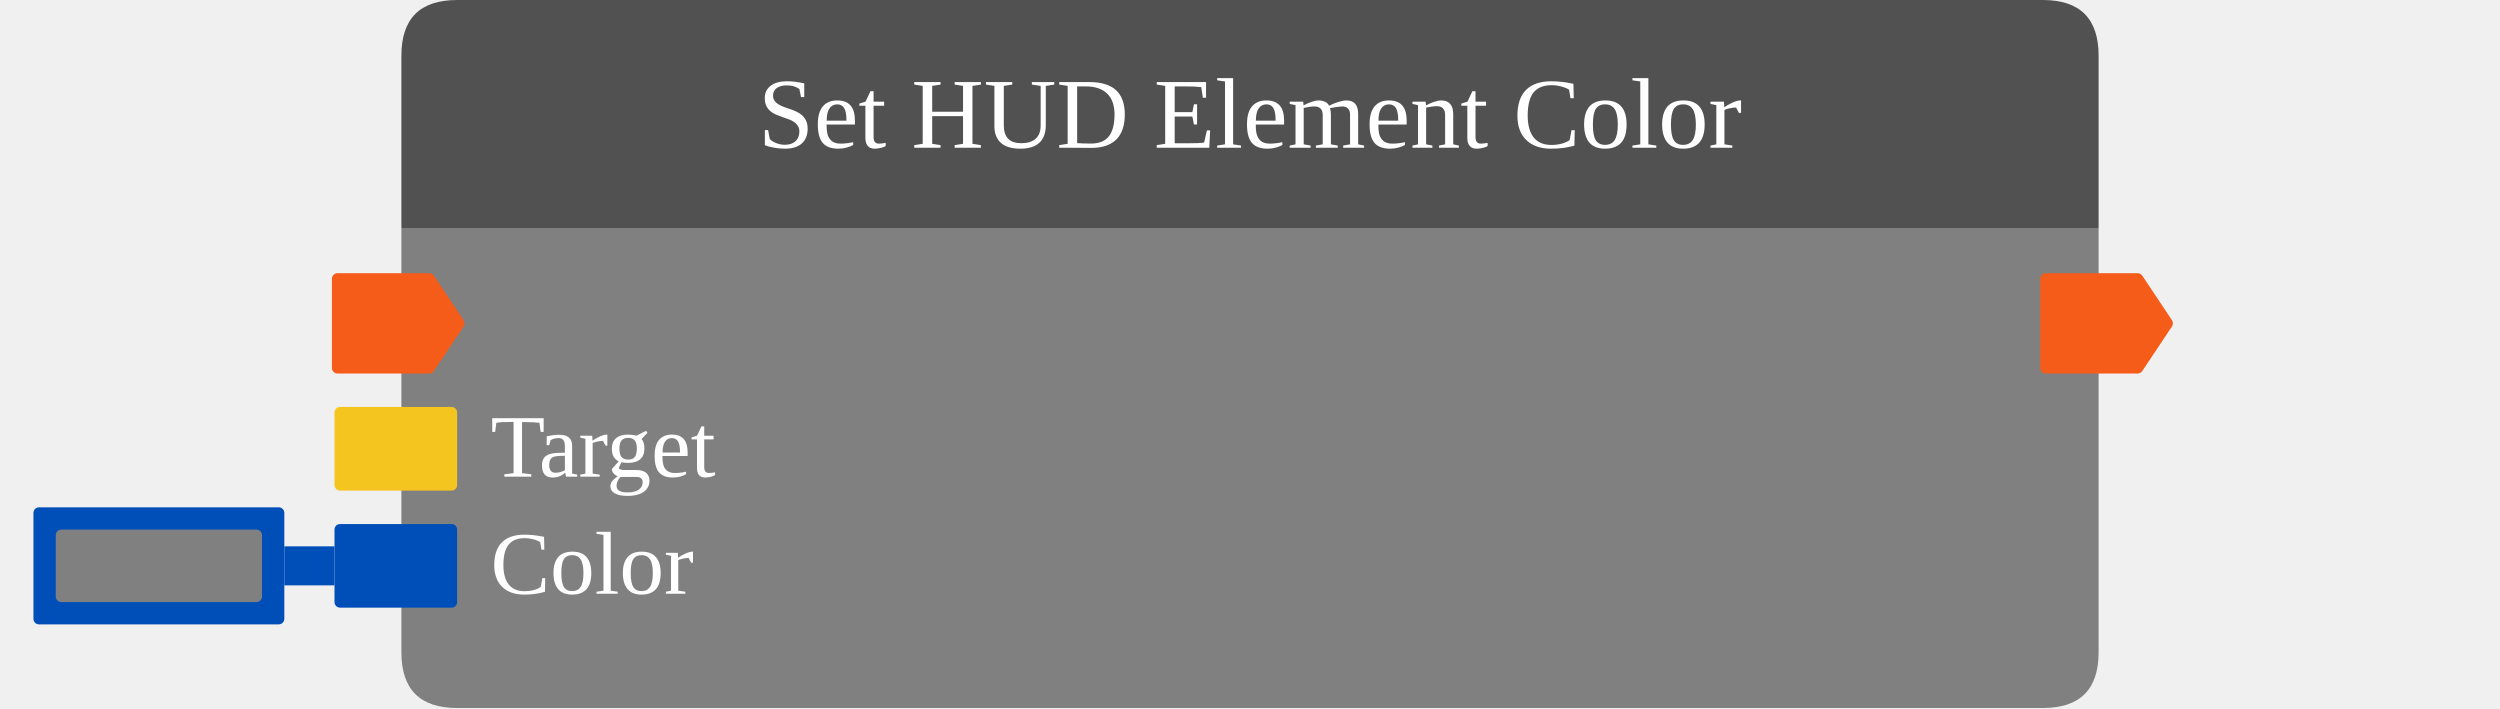
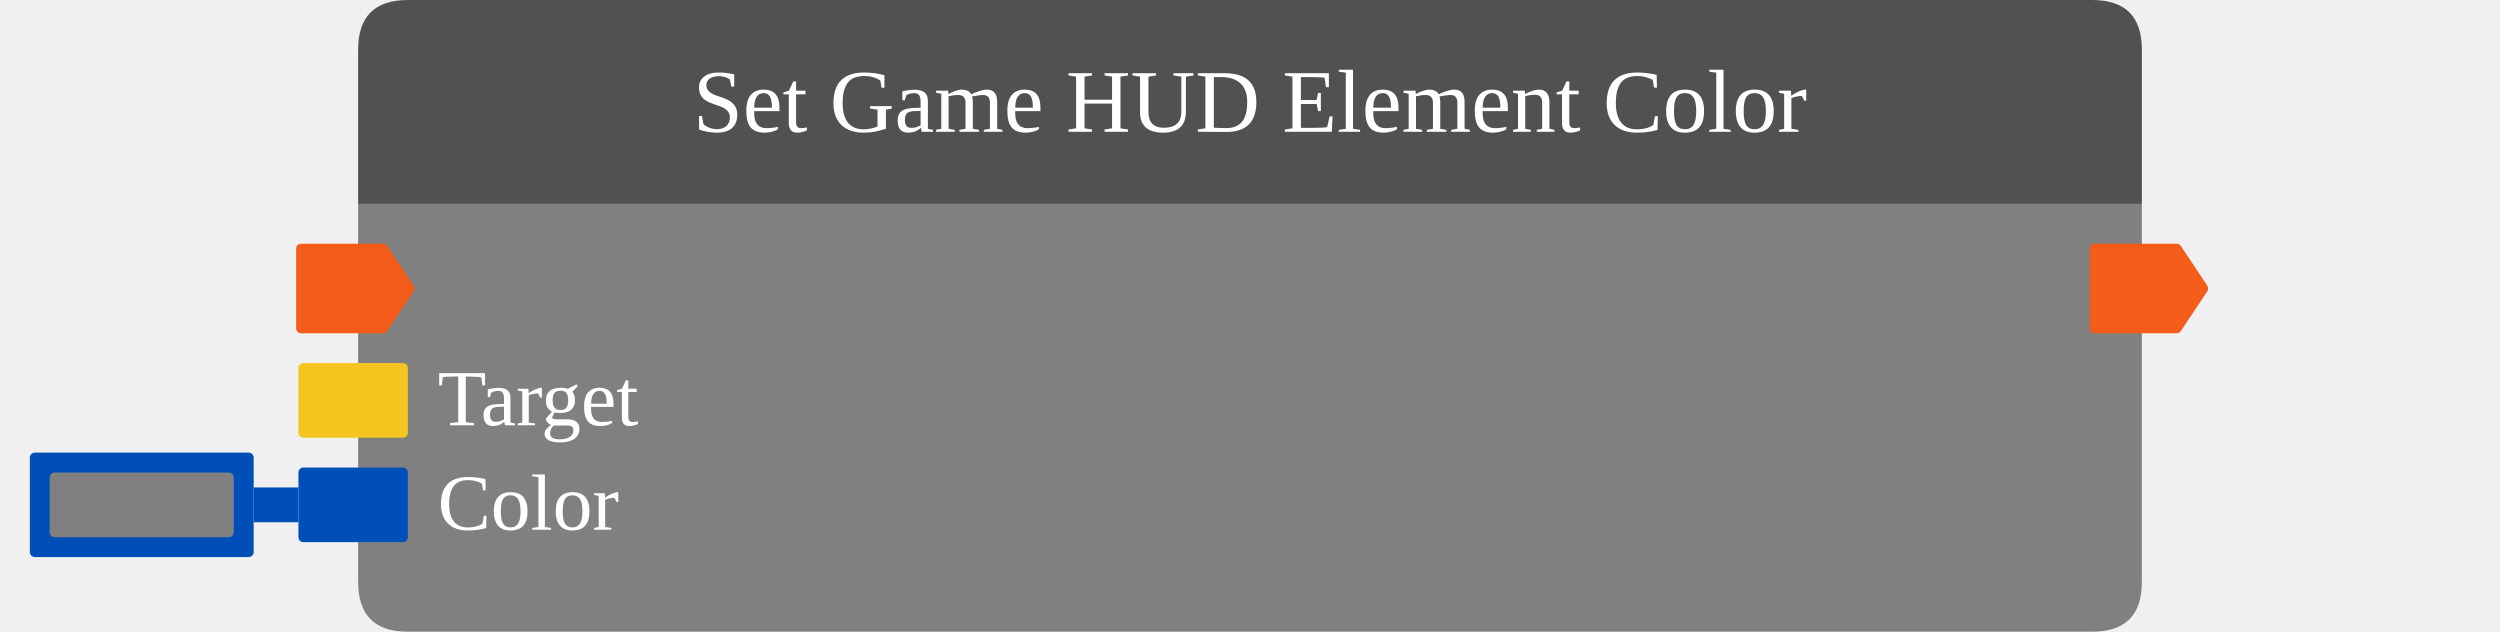
- <svg xmlns="http://www.w3.org/2000/svg" width="448.44" height="127" viewbox="0 0 448.44 127">
-   <path fill="#818081" d="M72, 41 v76 q0,10,10,10 h284.44 q10,0,10,-10 v-76 h304.44" />
+ <svg xmlns="http://www.w3.org/2000/svg" width="502.62" height="127" viewbox="0 0 502.62 127">
+   <path fill="#818081" d="M72, 41 v76 q0,10,10,10 h338.62 q10,0,10,-10 v-76 h358.62" />
  <path d="M77,49h-16.465c-0.552,0,-1,0.448,-1,1v16c0,0.552,0.448,1,1,1h16.465c0.334,0,0.647,-0.167,0.832,-0.445l5.333,-8c0.224,-0.336,0.224,-0.774,0,-1.11l-5.333,-8c-0.185,-0.278,-0.498,-0.445,-0.832,-0.445z" fill="#F55C1A" />
  <text x="88" y="61.5" fill="white" text-anchor="start" font-size="medium" class="uwuntu" />
  <rect x="60" y="73" width="22" height="15" rx="1" fill="#F5C51F" />
  <text x="88" y="85.5" fill="white" text-anchor="start" font-size="medium" class="uwuntu">Target</text>
  <g filter="url(#filter0_di_2556_19132)">
    <rect x="60" y="94" width="22" height="15" rx="1" fill="#004FB9" />
  </g>
  <g filter="url(#filter1_di_2556_19132)">
    <rect x="6" y="91" width="45" height="21" rx="1" fill="#004FB9" />
    <rect x="10" y="95.001" width="37" height="13" rx="1" fill="#818081" />
  </g>
  <g filter="url(#filter2_di_2556_19132)">
    <rect x="51" y="98" width="9" height="7" fill="#004FB9" />
  </g>
  <text x="88" y="106.5" fill="white" text-anchor="start" font-size="medium" class="uwuntu">Color</text>
-   <path d="M383.44,49h-16.465c-0.552,0,-1,0.448,-1,1v16c0,0.552,0.448,1,1,1h16.465c0.334,0,0.647,-0.167,0.832,-0.445l5.333,-8c0.224,-0.336,0.224,-0.774,0,-1.11l-5.333,-8c-0.185,-0.278,-0.498,-0.445,-0.832,-0.445z" fill="#F55C1A" />
-   <text x="360.44" y="61.5" fill="white" text-anchor="end" font-size="medium" class="uwuntu" />
-   <path d="M72, 41 v-31 q0,-10,10,-10 h284.44 q10,0,10,10 v31 h-304.44" fill="#525152" />
-   <text x="224.22" y="26.5" fill="white" text-anchor="middle" font-size="18px" class="uwuntu">Set HUD Element Color</text>
+   <path d="M437.62,49h-16.465c-0.552,0,-1,0.448,-1,1v16c0,0.552,0.448,1,1,1h16.465c0.334,0,0.647,-0.167,0.832,-0.445l5.333,-8c0.224,-0.336,0.224,-0.774,0,-1.11l-5.333,-8c-0.185,-0.278,-0.498,-0.445,-0.832,-0.445z" fill="#F55C1A" />
+   <text x="414.62" y="61.5" fill="white" text-anchor="end" font-size="medium" class="uwuntu" />
+   <path d="M72, 41 v-31 q0,-10,10,-10 h338.62 q10,0,10,10 v31 h-358.62" fill="#525152" />
+   <text x="251.31" y="26.5" fill="white" text-anchor="middle" font-size="18px" class="uwuntu">Set Game HUD Element Color</text>
</svg>
